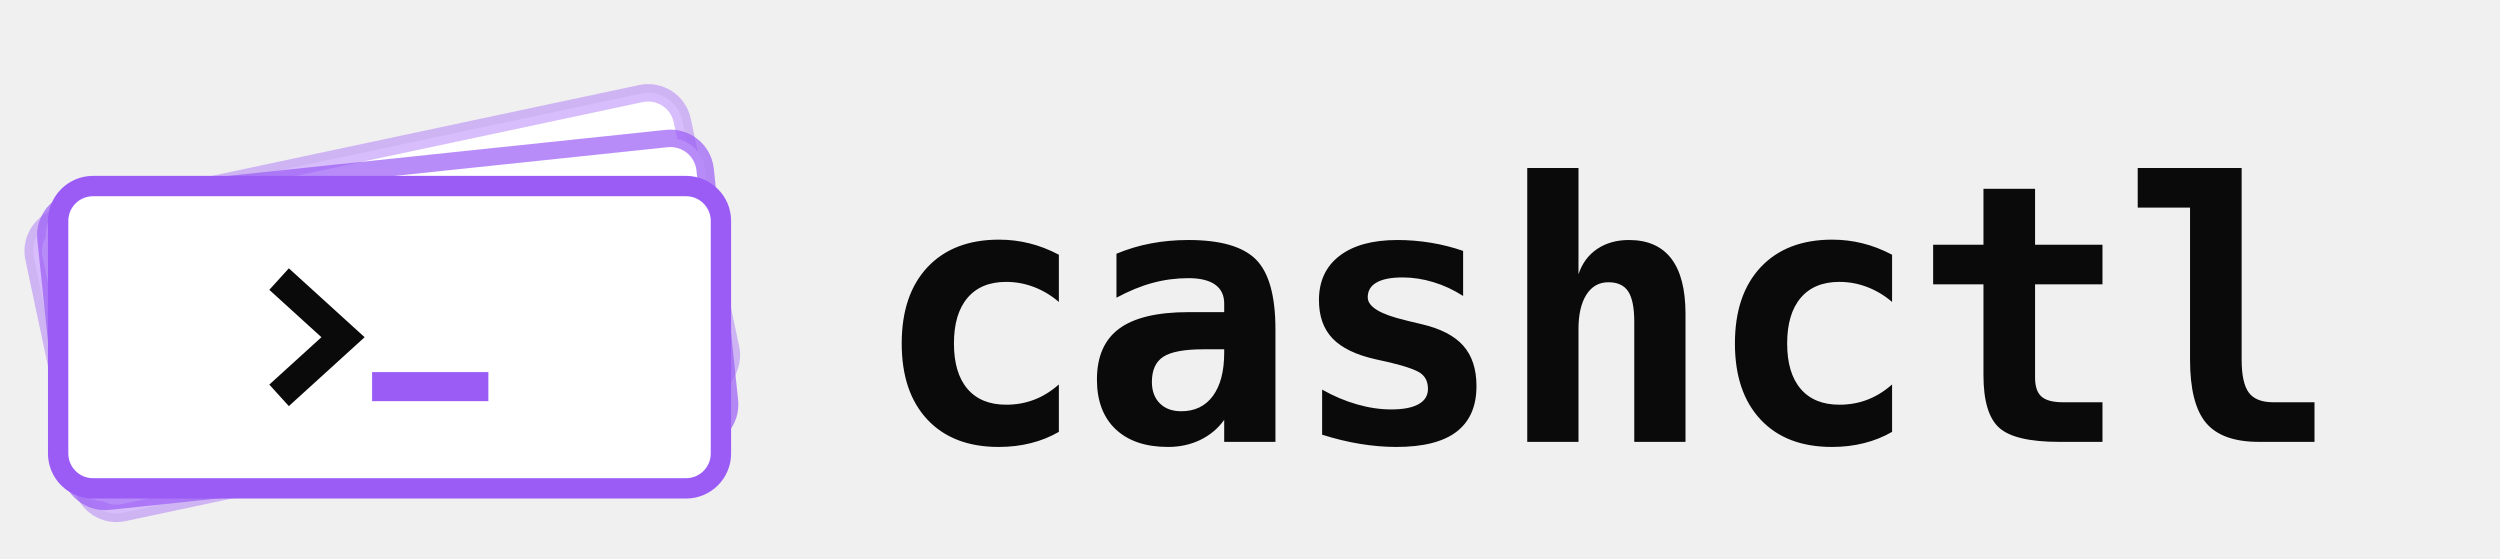
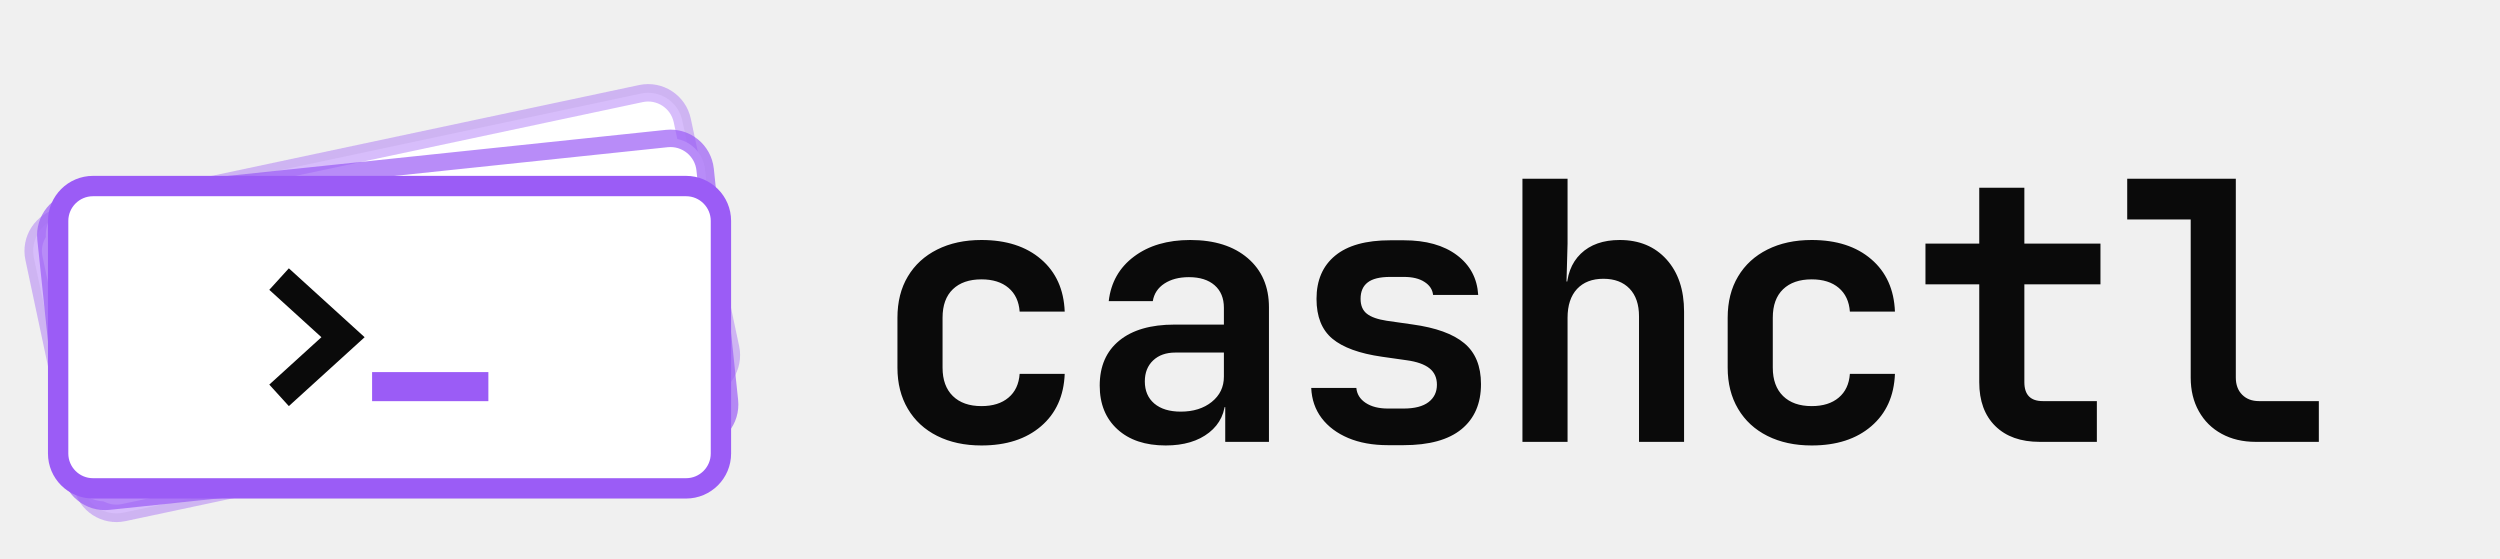
<svg xmlns="http://www.w3.org/2000/svg" viewBox="0 0 430 96" role="img" aria-label="cashctl">
  <g transform="rotate(-12 67 58)">
    <rect x="10" y="26" width="114" height="52" rx="6" fill="#FFFFFF" stroke="#9B5CF6" stroke-opacity="0.4" stroke-width="3" />
  </g>
  <g transform="rotate(-6 67 58)">
    <rect x="10" y="29" width="114" height="52" rx="6" fill="#FFFFFF" stroke="#9B5CF6" stroke-opacity="0.7" stroke-width="3" />
  </g>
  <rect x="10" y="32" width="114" height="52" rx="6" fill="#FFFFFF" stroke="#9B5CF6" stroke-width="3.5" />
  <path d="M48 48 L59 58 L48 68" fill="none" stroke="#0A0A0A" stroke-width="5" />
  <rect x="64" y="64" width="20" height="5" fill="#9B5CF6" />
-   <text x="150" y="76" font-size="62" letter-spacing="-1.5" fill="#0A0A0A" font-family="'JetBrains Mono', ui-monospace, SFMono-Regular, Menlo, monospace" font-weight="700">cashctl</text>
+   <path fill="#0A0A0A" d="M168.81 76.62Q164.47 76.62 161.2 74.98Q157.93 73.34 156.15 70.32Q154.36 67.3 154.36 63.24V54.66Q154.36 50.53 156.15 47.55Q157.93 44.56 161.2 42.92Q164.47 41.28 168.81 41.28Q175.21 41.28 179.06 44.59Q182.91 47.89 183.13 53.6H175.38Q175.19 50.97 173.46 49.51Q171.74 48.05 168.81 48.05Q165.66 48.05 163.89 49.75Q162.12 51.45 162.12 54.64V63.24Q162.12 66.39 163.89 68.12Q165.66 69.85 168.81 69.85Q171.74 69.85 173.46 68.39Q175.19 66.94 175.38 64.3H183.13Q182.91 70.01 179.06 73.31Q175.21 76.62 168.81 76.62ZM200.5 76.62Q195.24 76.62 192.2 73.84Q189.15 71.06 189.15 66.32Q189.15 61.33 192.52 58.58Q195.89 55.83 202 55.83H210.51V52.93Q210.51 50.46 208.91 49.06Q207.31 47.67 204.49 47.67Q201.97 47.67 200.28 48.77Q198.59 49.88 198.28 51.8H190.7Q191.26 46.96 195.06 44.12Q198.85 41.28 204.72 41.28Q210.97 41.28 214.62 44.41Q218.26 47.54 218.26 52.85V76H210.74V70.03H209.48L210.78 68.38Q210.78 72.18 207.97 74.4Q205.15 76.62 200.5 76.62ZM203.09 70.8Q206.34 70.8 208.42 69.13Q210.51 67.45 210.51 64.79V60.64H202.16Q199.77 60.64 198.34 61.99Q196.91 63.34 196.91 65.6Q196.91 68.02 198.54 69.41Q200.18 70.8 203.09 70.8ZM238.73 76.57Q234.82 76.57 231.9 75.34Q228.99 74.11 227.32 71.91Q225.66 69.71 225.53 66.72H233.29Q233.44 68.34 234.9 69.3Q236.36 70.27 238.73 70.27H241.4Q244.26 70.27 245.7 69.17Q247.15 68.07 247.15 66.17Q247.15 64.36 245.86 63.34Q244.57 62.32 241.93 61.96L237.71 61.36Q231.89 60.53 229.16 58.25Q226.44 55.97 226.44 51.41Q226.44 46.61 229.65 43.97Q232.85 41.33 239.12 41.33H241.47Q247.17 41.33 250.58 43.88Q253.99 46.43 254.25 50.73H246.49Q246.34 49.34 245.01 48.49Q243.69 47.63 241.47 47.63H239.12Q236.46 47.63 235.24 48.58Q234.02 49.52 234.02 51.4Q234.02 53.11 235.1 53.96Q236.17 54.81 238.51 55.17L242.92 55.8Q248.98 56.63 251.85 59.03Q254.73 61.42 254.73 66.06Q254.73 71.07 251.38 73.82Q248.02 76.57 241.4 76.57ZM261.86 76V30.74H269.62V41.9L269.44 48.41H271.52L269.44 50.22Q269.44 46.01 271.89 43.64Q274.34 41.28 278.59 41.28Q283.62 41.28 286.64 44.62Q289.66 47.97 289.66 53.6V76H281.91V54.41Q281.91 51.33 280.28 49.64Q278.65 47.95 275.78 47.95Q272.89 47.95 271.25 49.7Q269.62 51.46 269.62 54.66V76ZM311.61 76.62Q307.27 76.62 304 74.98Q300.73 73.34 298.95 70.32Q297.16 67.3 297.16 63.24V54.66Q297.16 50.53 298.95 47.55Q300.73 44.56 304 42.92Q307.27 41.28 311.61 41.28Q318.01 41.28 321.86 44.59Q325.71 47.89 325.93 53.6H318.18Q317.99 50.97 316.26 49.51Q314.54 48.05 311.61 48.05Q308.46 48.05 306.69 49.75Q304.92 51.45 304.92 54.64V63.24Q304.92 66.39 306.69 68.12Q308.46 69.85 311.61 69.85Q314.54 69.85 316.26 68.39Q317.99 66.94 318.18 64.3H325.93Q325.71 70.01 321.86 73.31Q318.01 76.62 311.61 76.62ZM350.82 76Q345.95 76 343.19 73.28Q340.43 70.56 340.43 65.74V48.91H331.18V41.9H340.43V32.29H348.19V41.9H361.28V48.91H348.19V65.74Q348.19 68.99 351.36 68.99H360.66V76ZM387.99 76Q384.66 76 382.13 74.62Q379.61 73.25 378.21 70.75Q376.8 68.25 376.8 64.94V37.75H365.88V30.74H384.56V64.94Q384.56 66.79 385.65 67.89Q386.74 68.99 388.54 68.99H398.84V76Z" />
</svg>
